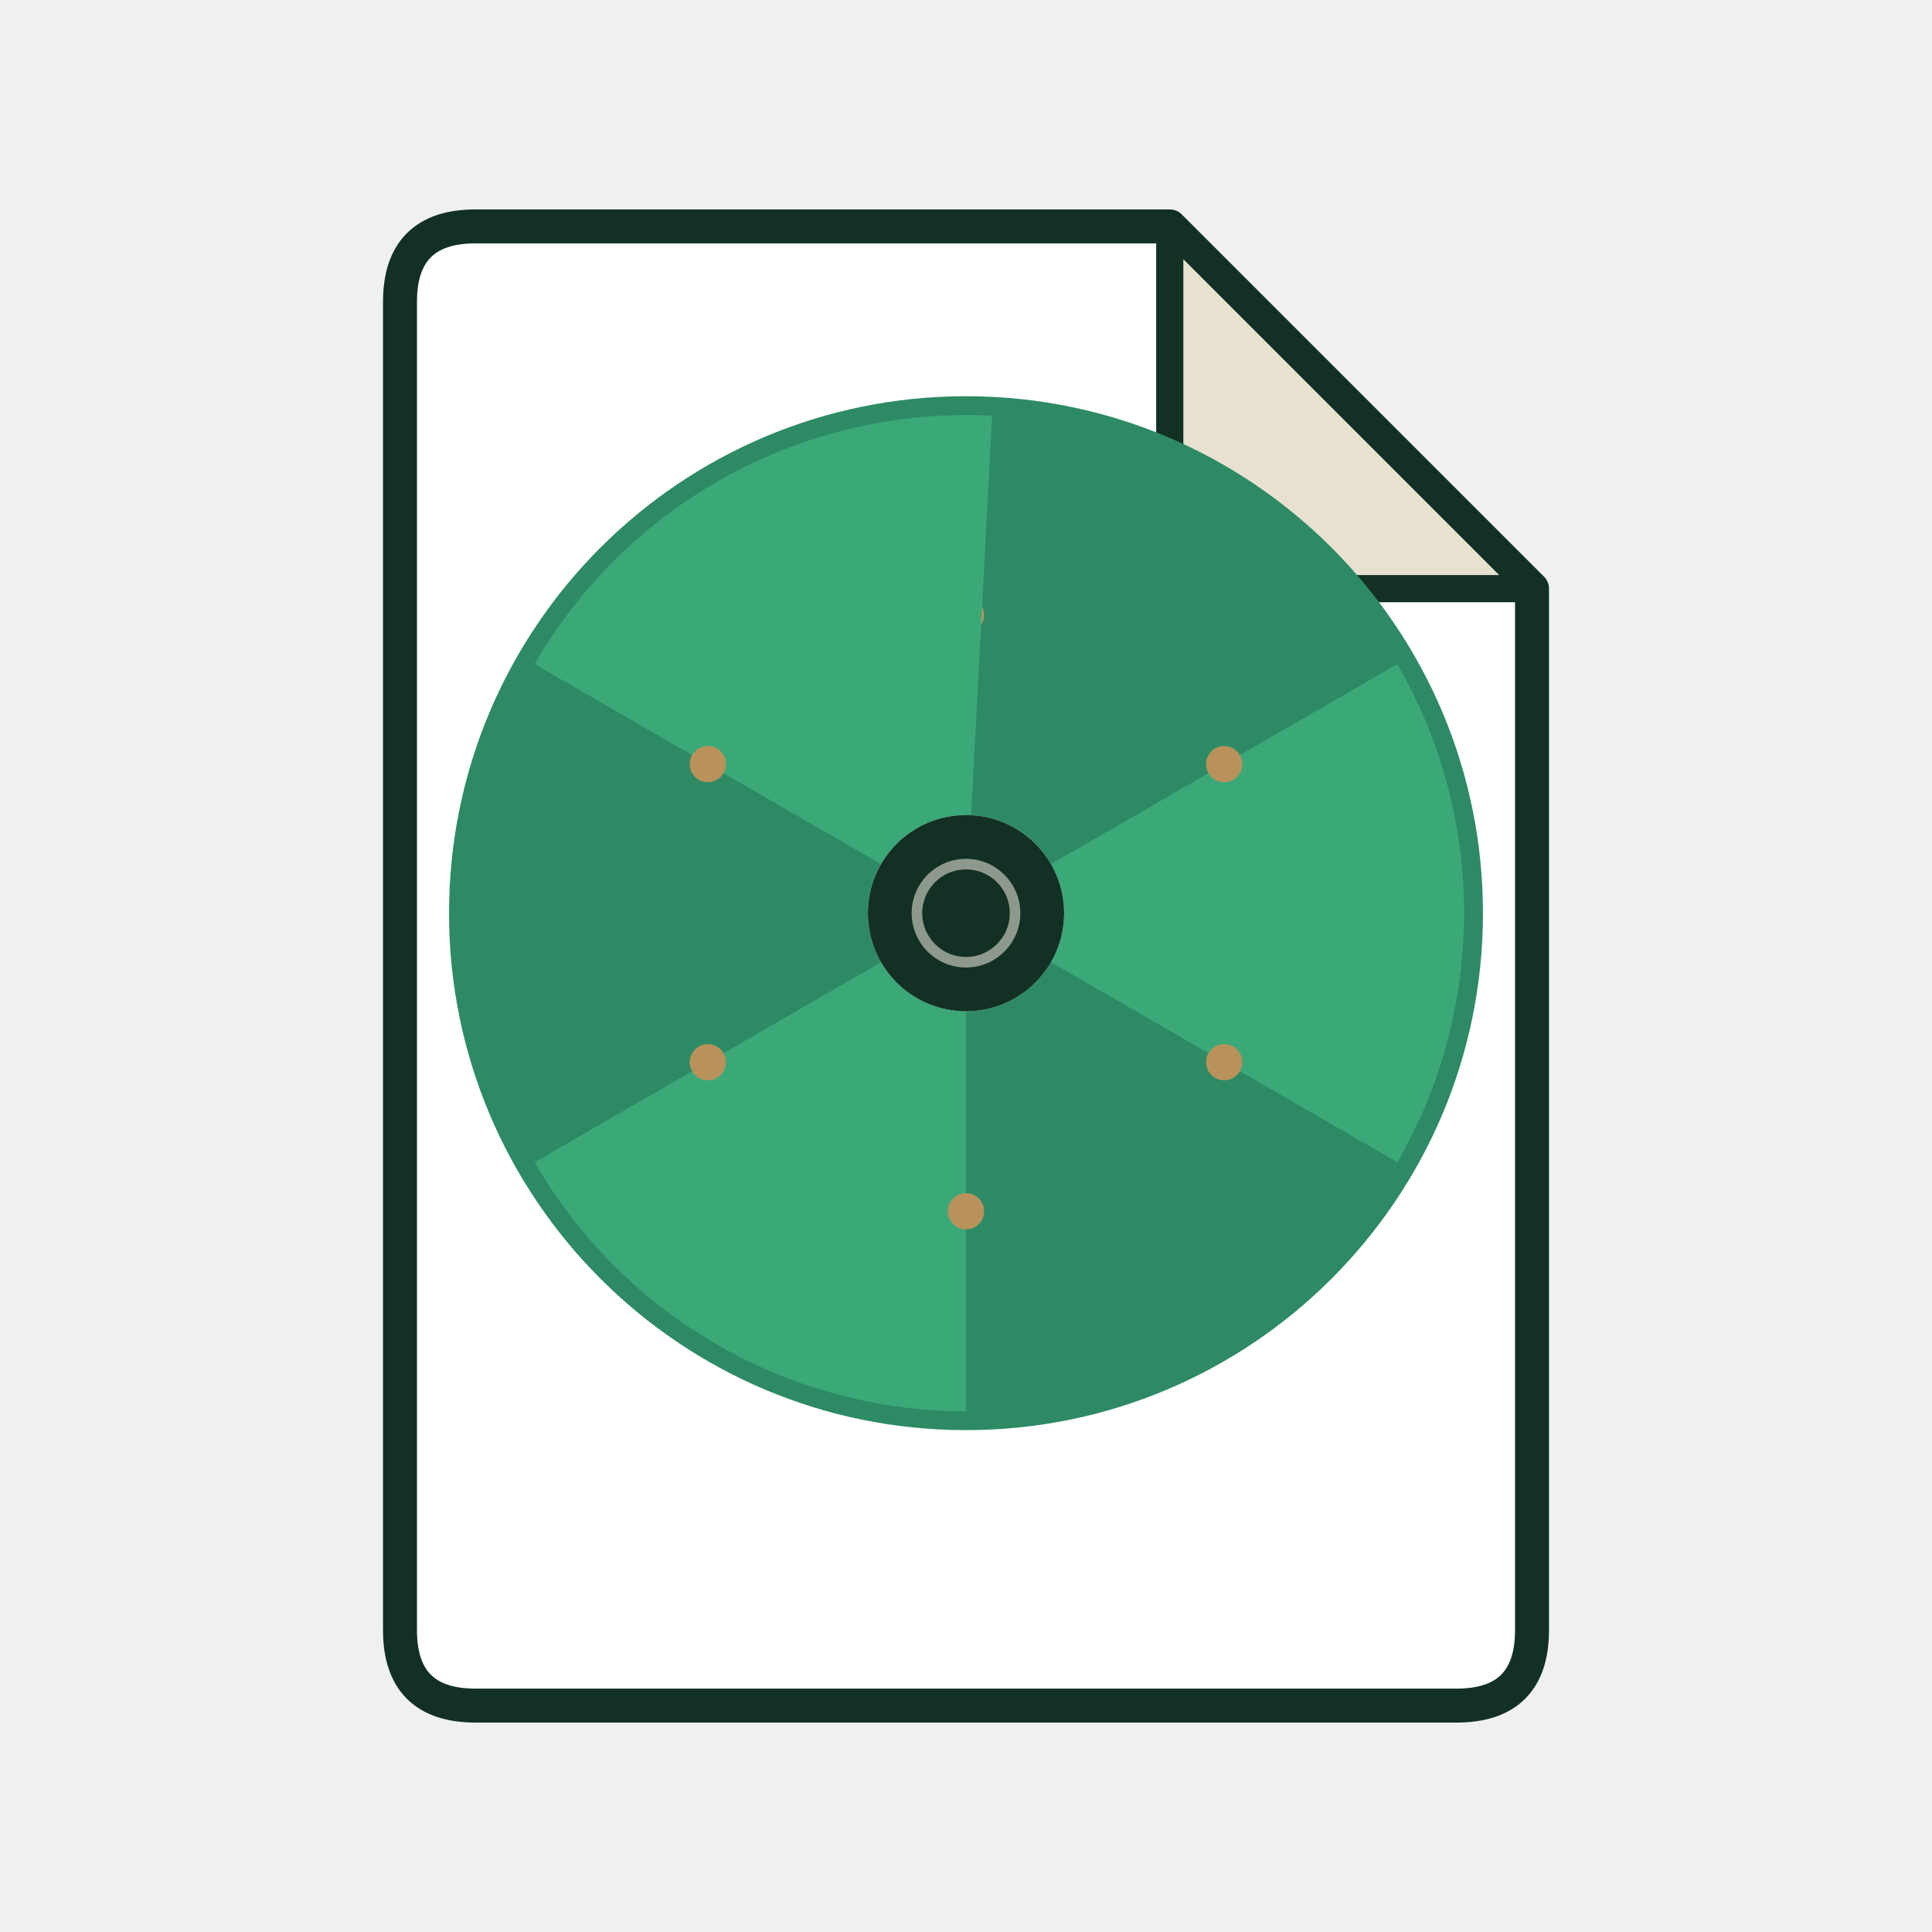
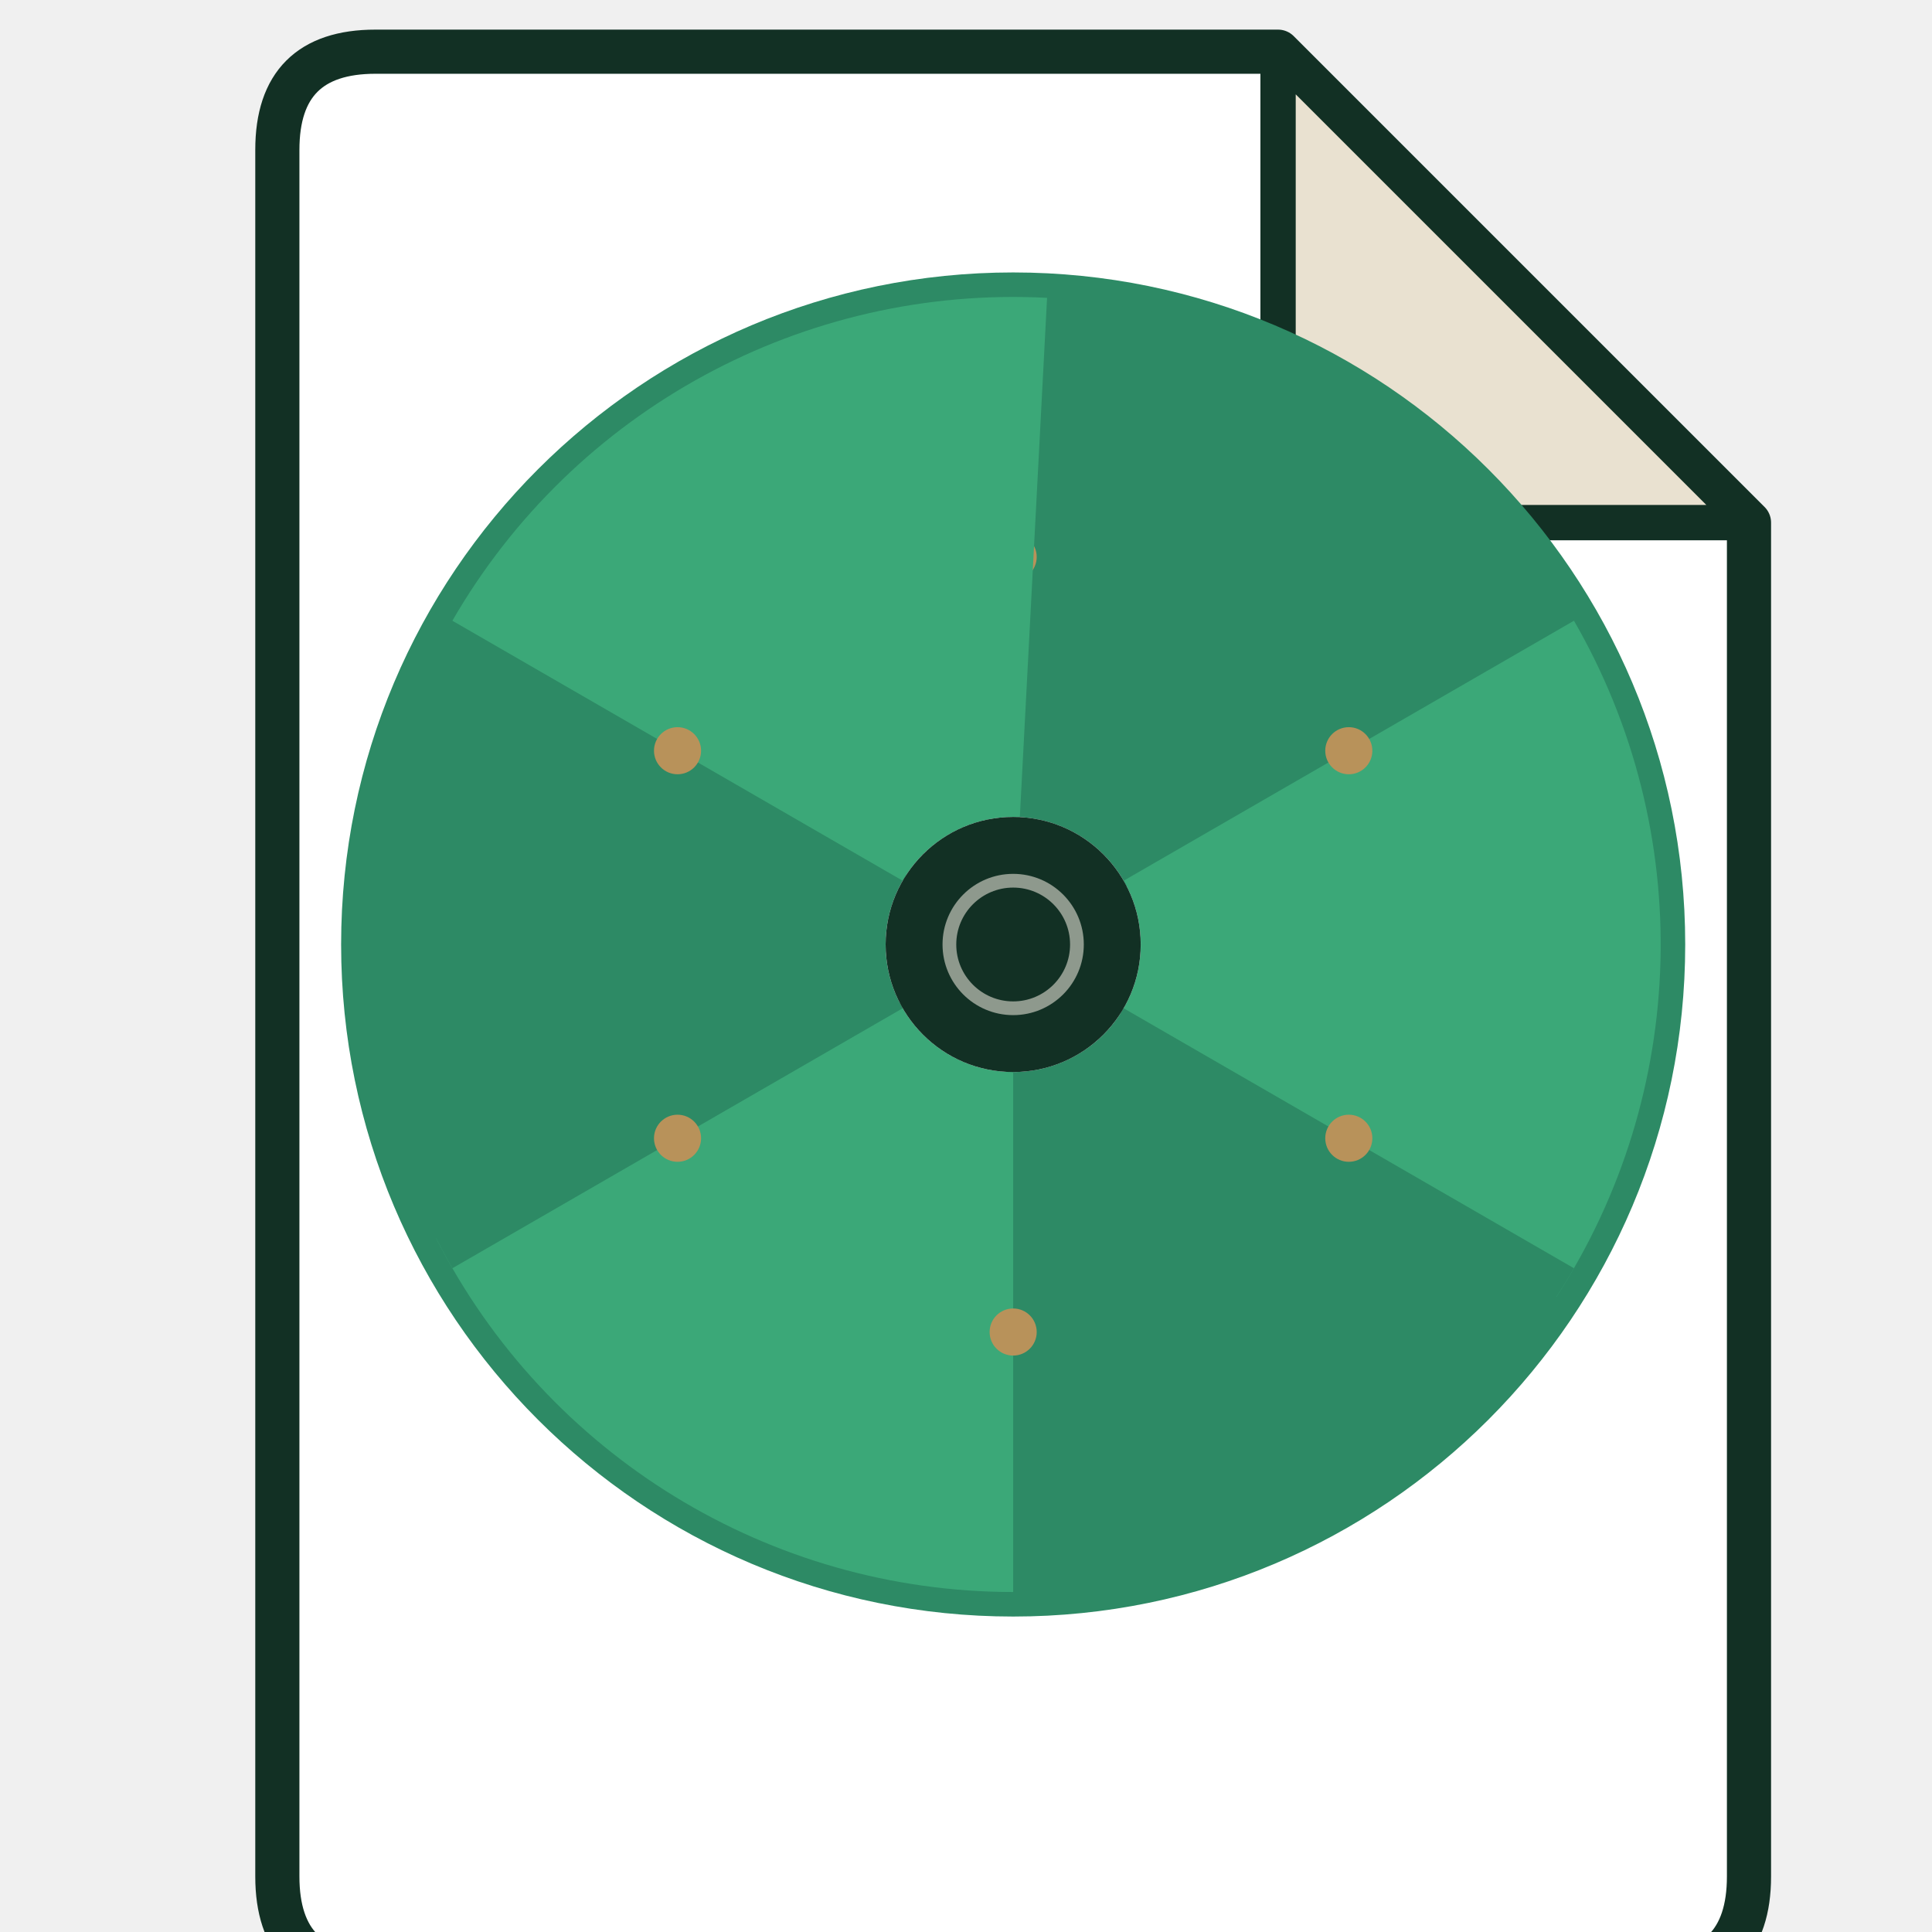
- <svg xmlns="http://www.w3.org/2000/svg" viewBox="0 0 512 512">
-   <path d="M126.00 60.00 H310.00 L406.00 156.00 V432.00 Q406.00 452.00 386.00 452.00 H126.00 Q106.00 452.00 106.00 432.00 V80.00 Q106.00 60.00 126.00 60.00 Z" fill="#FFFFFF" stroke="#123024" stroke-width="9" stroke-linejoin="round" />
-   <path d="M310.00 60.00 L310.00 156.00 L406.00 156.00 Z" fill="#E9E1D0" stroke="#123024" stroke-width="7.20" stroke-linejoin="round" />
-   <g transform="translate(0,-14)">
-     <circle cx="256" cy="256" r="132.00" fill="none" stroke="#2D8A65" stroke-width="10" />
-     <path d="M256.00 230.00 L256.00 124.00 A132.00 132.00 0 0 1 373.61 196.07 L279.17 244.20 A26.00 26.00 0 0 0 256.00 230.00 Z" fill="#2D8A65" />
-     <circle cx="256.00" cy="177.00" r="4.8" fill="#B8925A" />
-     <path d="M278.52 243.00 L370.32 190.00 A132.00 132.00 0 0 1 366.70 327.89 L277.81 270.16 A26.00 26.00 0 0 0 278.52 243.00 Z" fill="#3BA878" />
-     <circle cx="324.42" cy="216.50" r="4.8" fill="#B8925A" />
-     <path d="M278.52 269.00 L370.32 322.00 A132.00 132.00 0 0 1 249.09 387.82 L254.64 281.96 A26.00 26.00 0 0 0 278.52 269.00 Z" fill="#2D8A65" />
-     <circle cx="324.42" cy="295.50" r="4.8" fill="#B8925A" />
-     <path d="M256.00 282.00 L256.00 388.00 A132.00 132.00 0 0 1 138.39 315.93 L232.83 267.80 A26.00 26.00 0 0 0 256.00 282.00 Z" fill="#3BA878" />
-     <circle cx="256.00" cy="335.00" r="4.8" fill="#B8925A" />
-     <path d="M233.48 269.00 L141.68 322.00 A132.00 132.00 0 0 1 145.30 184.11 L234.19 241.84 A26.00 26.00 0 0 0 233.48 269.00 Z" fill="#2D8A65" />
-     <circle cx="187.58" cy="295.50" r="4.8" fill="#B8925A" />
-     <path d="M233.48 243.00 L141.68 190.00 A132.00 132.00 0 0 1 262.91 124.18 L257.36 230.04 A26.00 26.00 0 0 0 233.48 243.00 Z" fill="#3BA878" />
-     <circle cx="187.58" cy="216.50" r="4.8" fill="#B8925A" />
-     <circle cx="256" cy="256" r="26.00" fill="#123024" />
-     <circle cx="256" cy="256" r="13.00" fill="none" stroke="#F4EFE4" stroke-width="2.8" opacity="0.55" />
+ <svg xmlns="http://www.w3.org/2000/svg" viewBox="0 0 512 512" data-fullbleed="1">
+   <g transform="translate(-64.3,-64.3) scale(1.3)">
+     <path d="M126.00 60.00 H310.00 L406.00 156.00 V432.00 Q406.00 452.00 386.00 452.00 H126.00 Q106.00 452.00 106.00 432.00 V80.00 Q106.00 60.00 126.00 60.00 Z" fill="#FFFFFF" stroke="#123024" stroke-width="9" stroke-linejoin="round" />
+     <path d="M310.00 60.00 L310.00 156.00 L406.00 156.00 Z" fill="#E9E1D0" stroke="#123024" stroke-width="7.20" stroke-linejoin="round" />
+     <g transform="translate(0,-14)">
+       <circle cx="256" cy="256" r="132.00" fill="none" stroke="#2D8A65" stroke-width="10" />
+       <path d="M256.00 230.00 L256.00 124.00 A132.00 132.00 0 0 1 373.61 196.07 L279.17 244.20 A26.00 26.00 0 0 0 256.00 230.00 Z" fill="#2D8A65" />
+       <circle cx="256.00" cy="177.00" r="4.8" fill="#B8925A" />
+       <path d="M278.52 243.00 L370.32 190.00 A132.00 132.00 0 0 1 366.70 327.89 L277.81 270.16 A26.00 26.00 0 0 0 278.52 243.00 Z" fill="#3BA878" />
+       <circle cx="324.42" cy="216.50" r="4.8" fill="#B8925A" />
+       <path d="M278.52 269.00 L370.32 322.00 A132.00 132.00 0 0 1 249.09 387.82 L254.64 281.96 A26.00 26.00 0 0 0 278.52 269.00 Z" fill="#2D8A65" />
+       <circle cx="324.42" cy="295.50" r="4.8" fill="#B8925A" />
+       <path d="M256.00 282.00 L256.00 388.00 A132.00 132.00 0 0 1 138.39 315.93 L232.83 267.80 A26.00 26.00 0 0 0 256.00 282.00 Z" fill="#3BA878" />
+       <circle cx="256.00" cy="335.00" r="4.8" fill="#B8925A" />
+       <path d="M233.48 269.00 L141.68 322.00 A132.00 132.00 0 0 1 145.30 184.11 L234.19 241.84 A26.00 26.00 0 0 0 233.48 269.00 Z" fill="#2D8A65" />
+       <circle cx="187.58" cy="295.50" r="4.8" fill="#B8925A" />
+       <path d="M233.48 243.00 L141.68 190.00 A132.00 132.00 0 0 1 262.91 124.18 L257.36 230.04 A26.00 26.00 0 0 0 233.48 243.00 Z" fill="#3BA878" />
+       <circle cx="187.58" cy="216.50" r="4.8" fill="#B8925A" />
+       <circle cx="256" cy="256" r="26.00" fill="#123024" />
+       <circle cx="256" cy="256" r="13.00" fill="none" stroke="#F4EFE4" stroke-width="2.8" opacity="0.55" />
+     </g>
  </g>
</svg>
